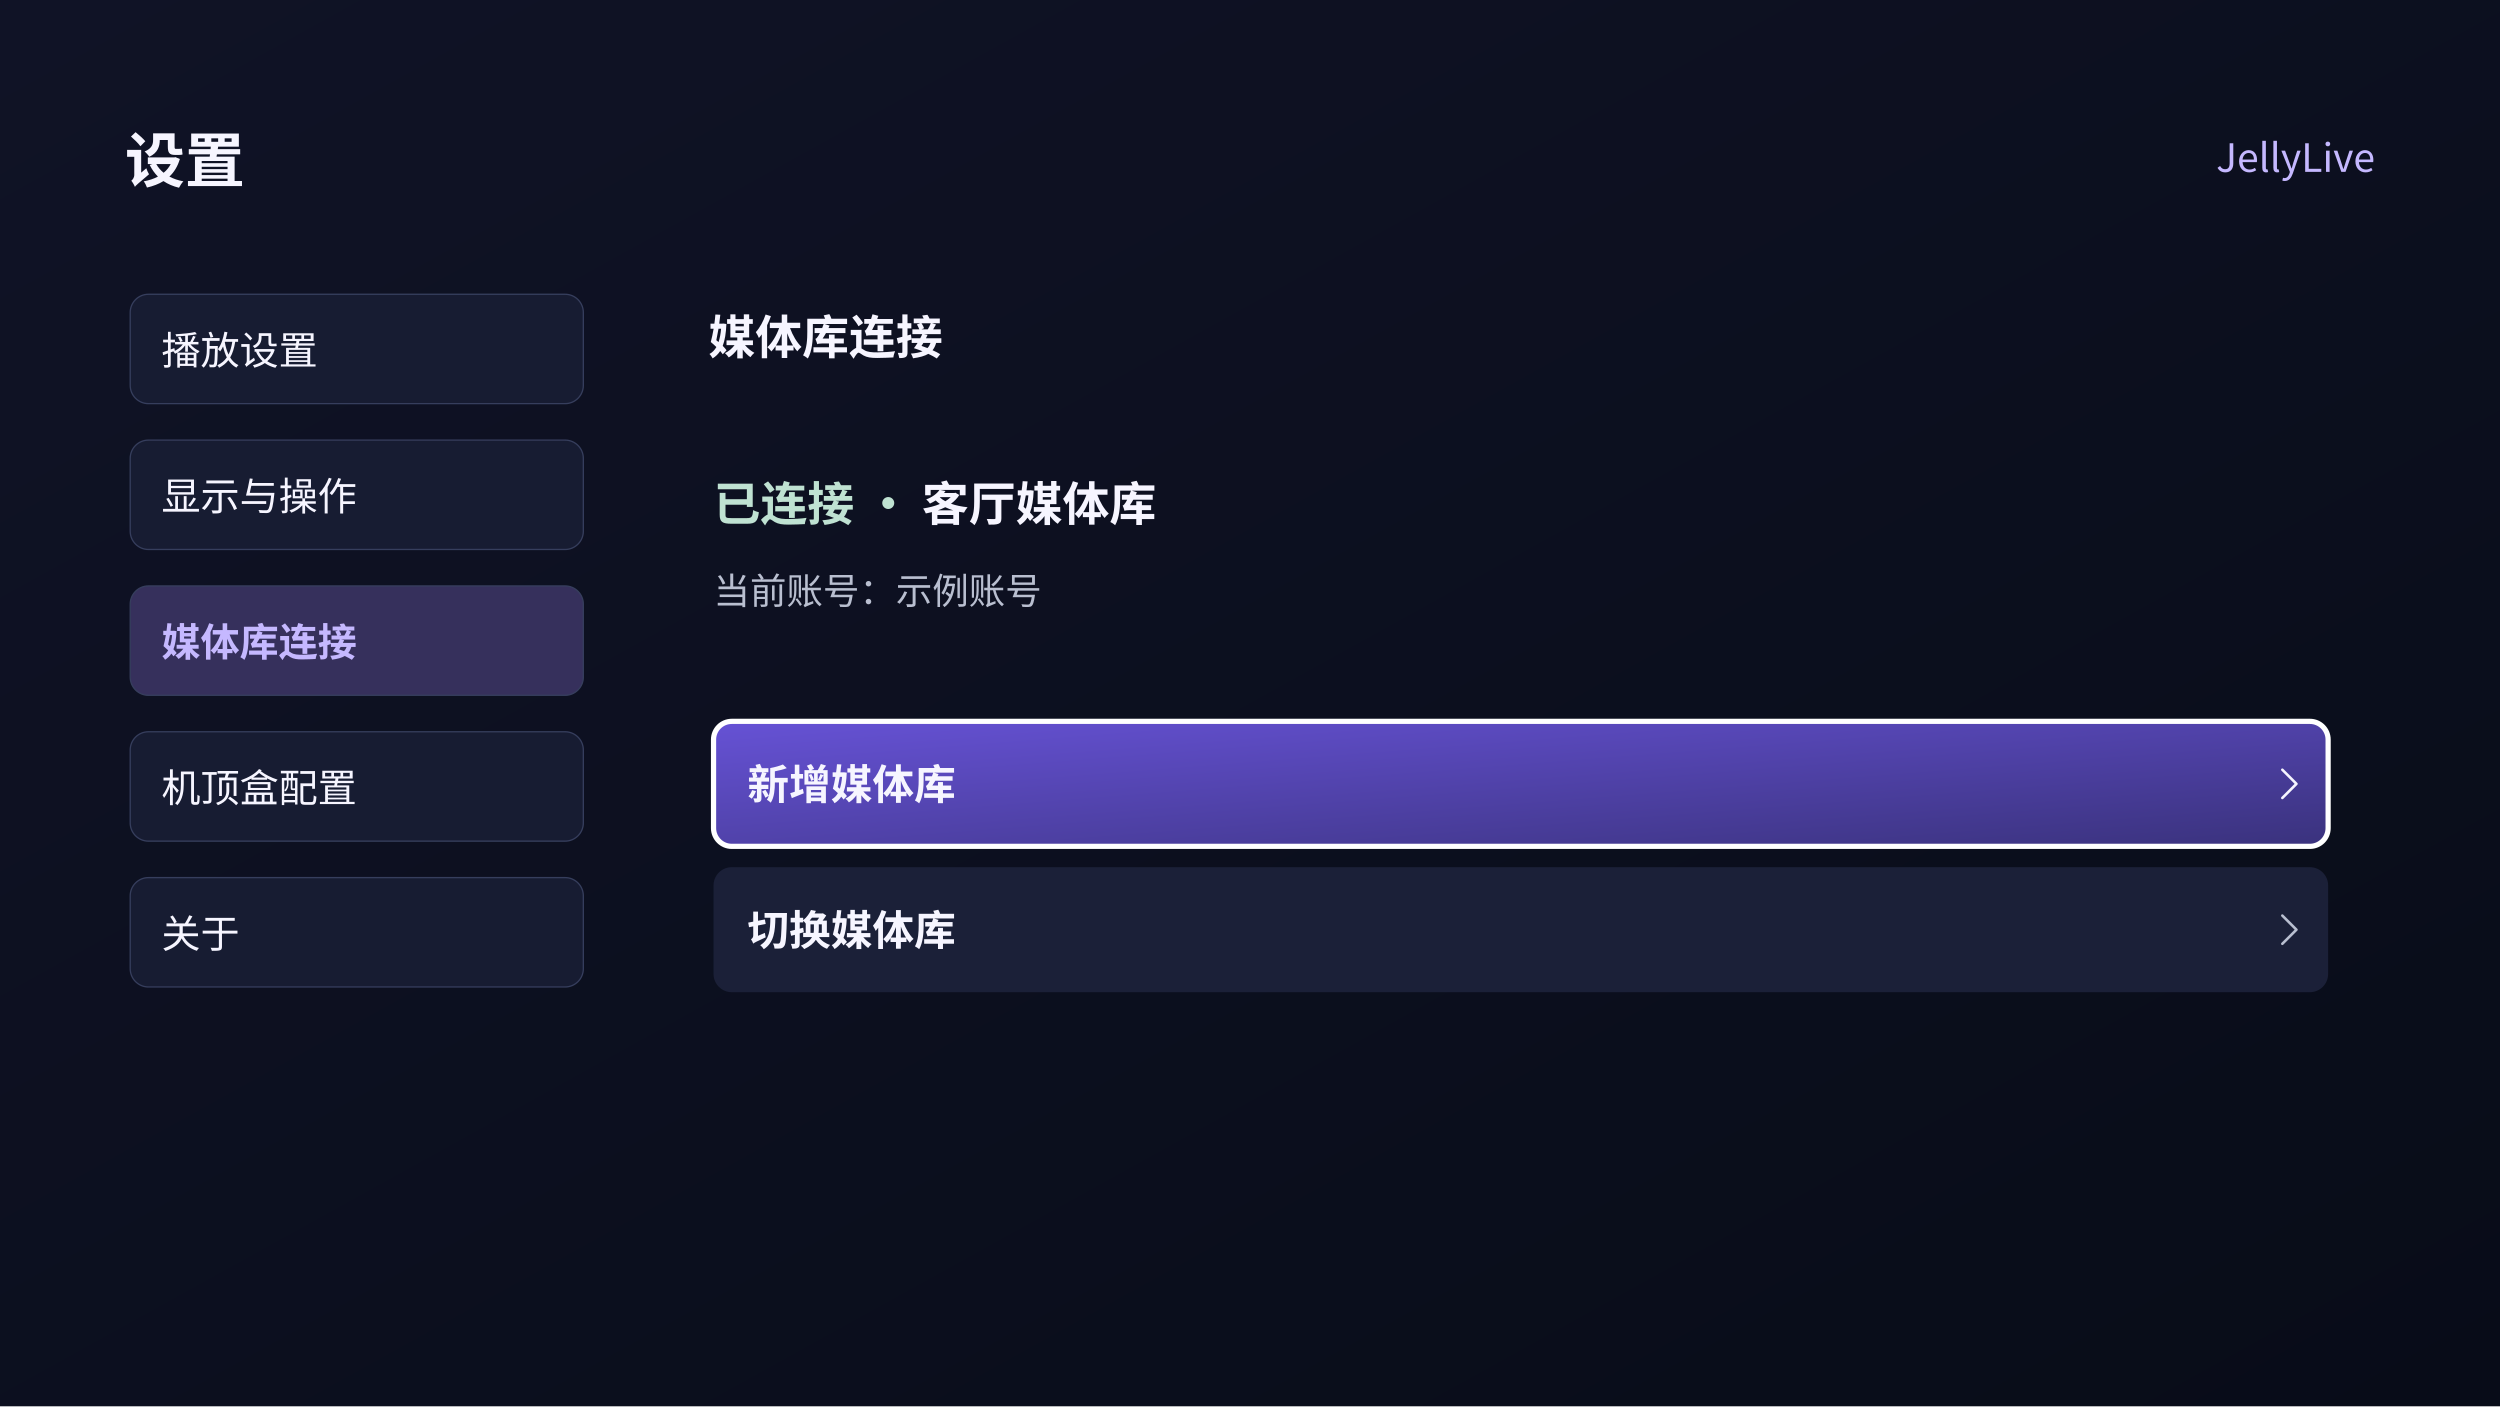
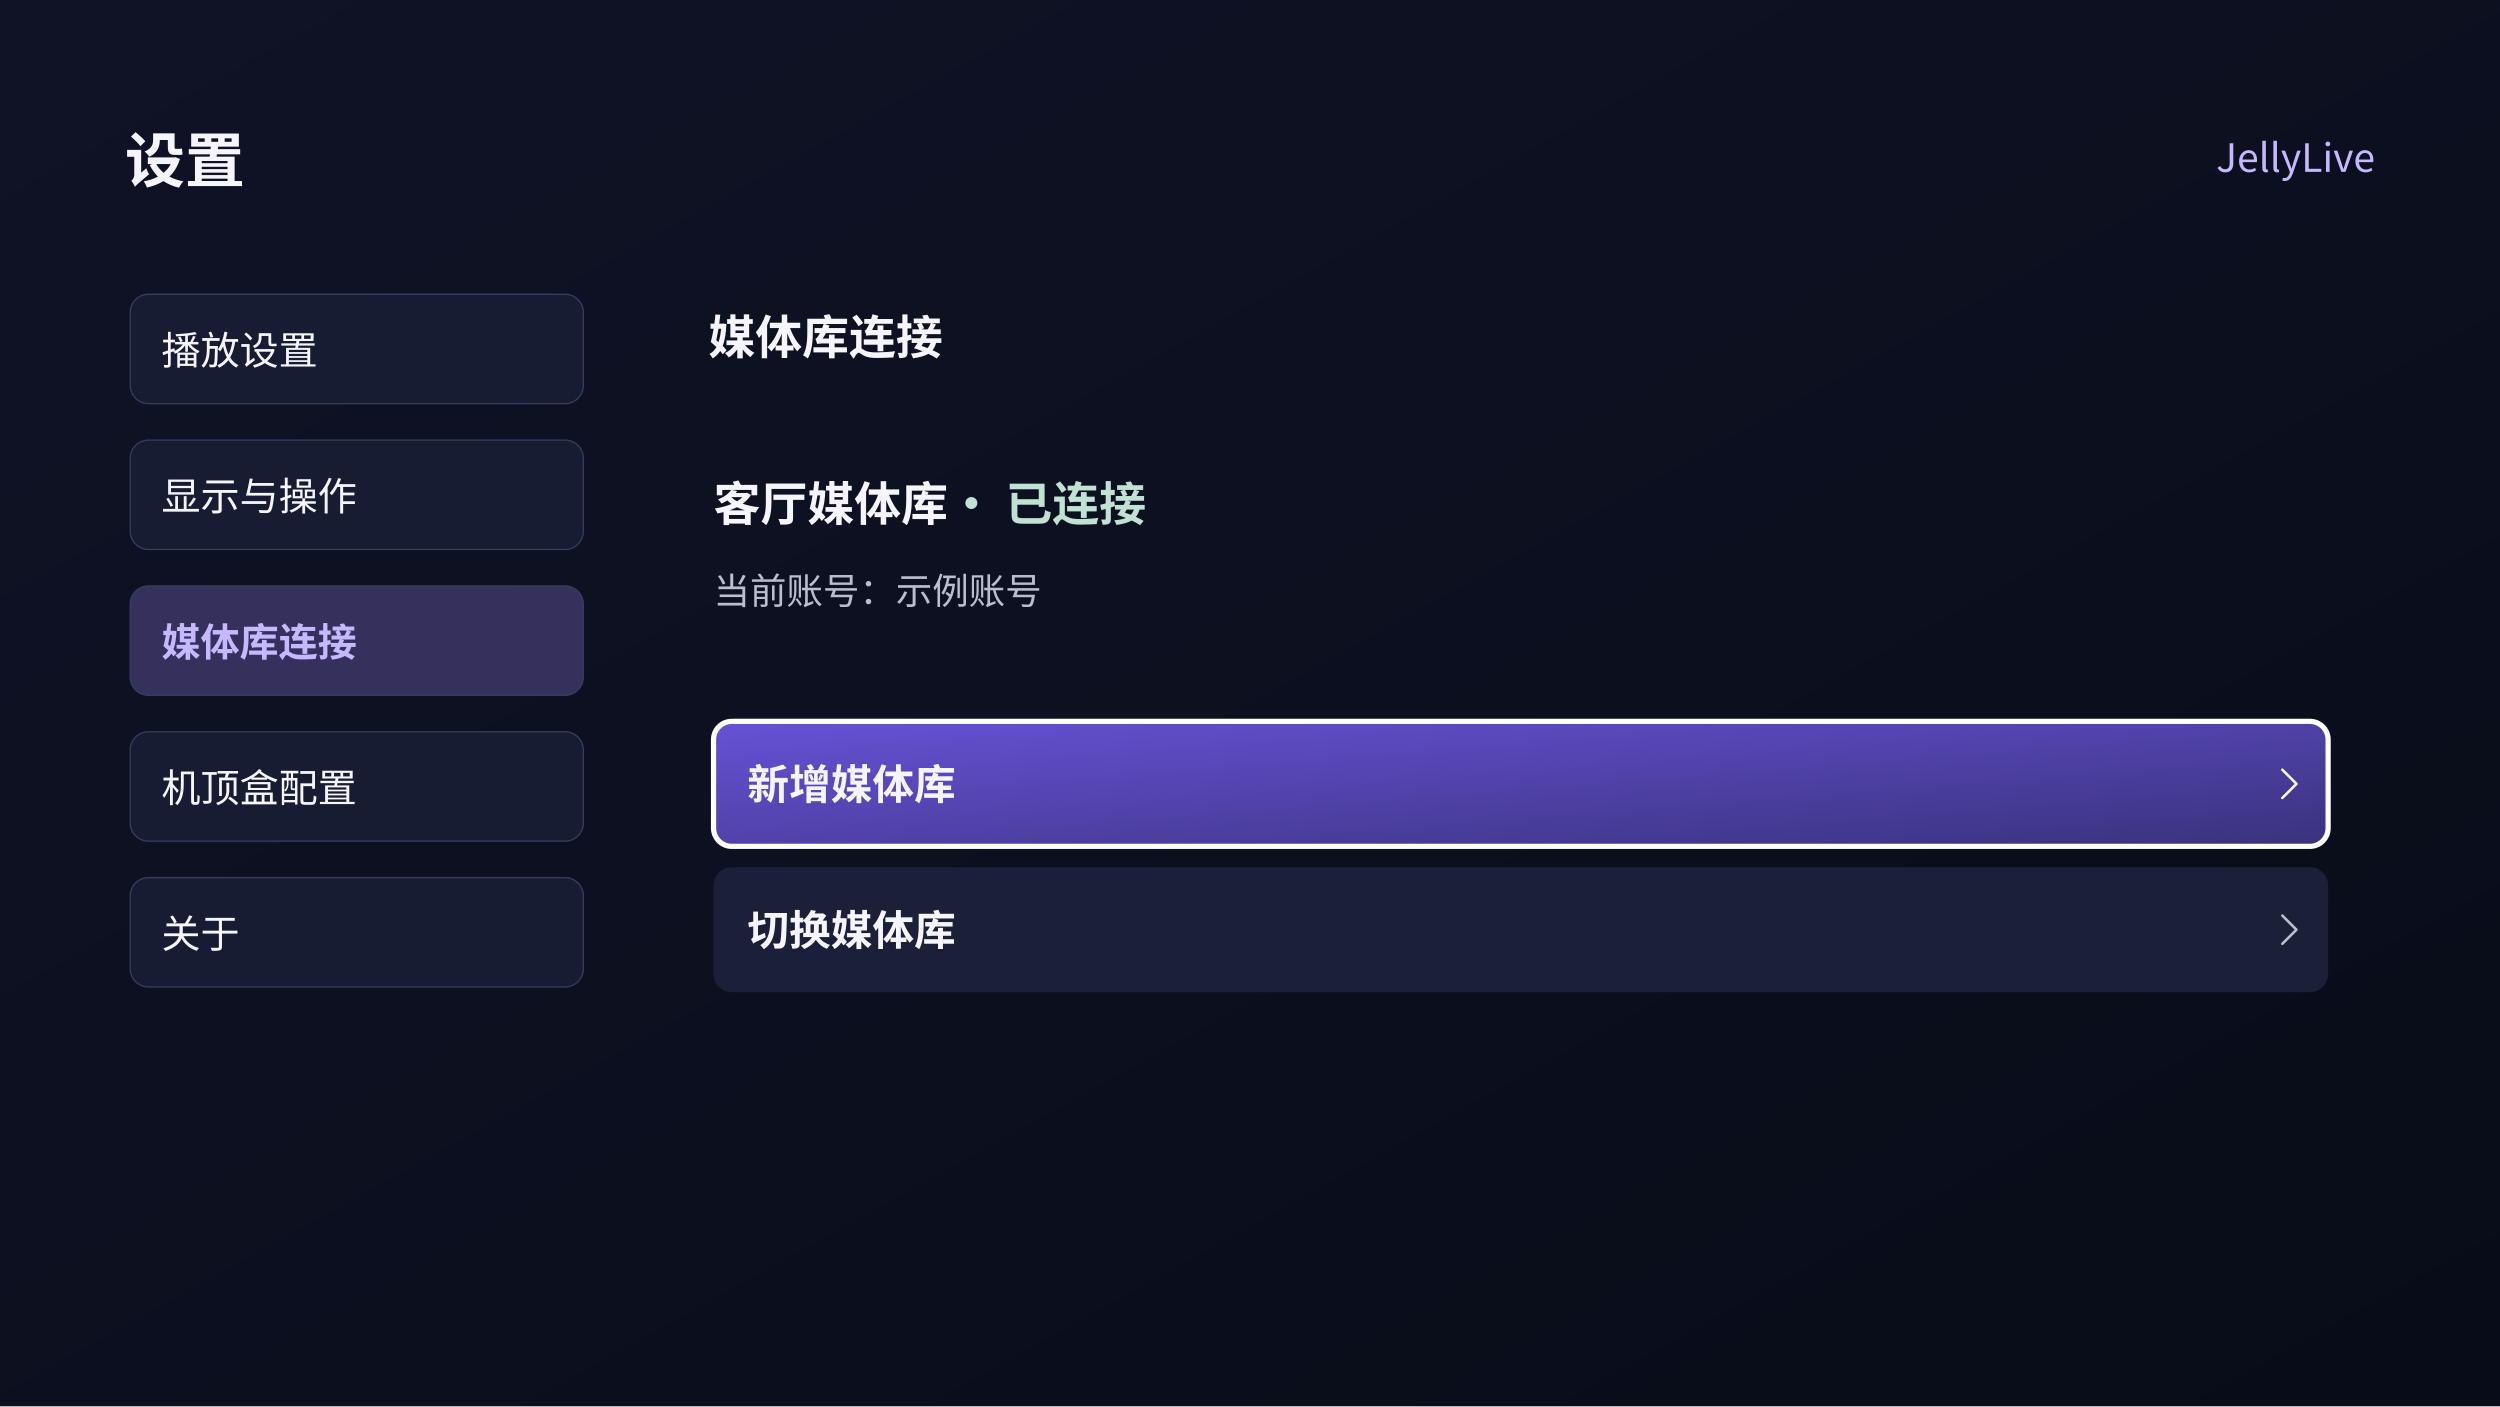
<svg xmlns="http://www.w3.org/2000/svg" width="1920" height="1080" viewBox="0 0 1920 1080" role="img" aria-labelledby="title desc">
  <defs>
    <linearGradient id="bg" x2="1" y2="1">
      <stop stop-color="#101326" />
      <stop offset="1" stop-color="#080c18" />
    </linearGradient>
    <linearGradient id="purple" x2="1" y2="1">
      <stop stop-color="#6652d5" />
      <stop offset="1" stop-color="#3a327d" />
    </linearGradient>
  </defs>
  <g font-family="Noto Sans CJK SC, Microsoft YaHei, sans-serif">
    <rect width="1920" height="1080" fill="url(#bg)" />
    <text x="96" y="140" fill="#f6f5ff" font-size="46" font-weight="650">设置</text>
    <text x="1824" y="132" fill="#c5b8ff" font-size="30" font-weight="500" text-anchor="end">JellyLive</text>
    <rect x="100" y="226" width="348" height="84" rx="14" fill="#171c32" stroke="#363e5d" stroke-width="1" />
    <text x="124" y="280" fill="#f6f5ff" font-size="30" font-weight="500">播放设置</text>
    <rect x="100" y="338" width="348" height="84" rx="14" fill="#171c32" stroke="#363e5d" stroke-width="1" />
    <text x="124" y="392" fill="#f6f5ff" font-size="30" font-weight="500">显示与操作</text>
    <rect x="100" y="450" width="348" height="84" rx="14" fill="#36305c" stroke="#363e5d" stroke-width="1" />
    <text x="124" y="504" fill="#c5b8ff" font-size="30" font-weight="650">媒体库连接</text>
    <rect x="100" y="562" width="348" height="84" rx="14" fill="#171c32" stroke="#363e5d" stroke-width="1" />
    <text x="124" y="616" fill="#f6f5ff" font-size="30" font-weight="500">机顶盒配置</text>
    <rect x="100" y="674" width="348" height="84" rx="14" fill="#171c32" stroke="#363e5d" stroke-width="1" />
    <text x="124" y="728" fill="#f6f5ff" font-size="30" font-weight="500">关于</text>
    <text x="544" y="272" fill="#f6f5ff" font-size="36" font-weight="650">媒体库连接</text>
-     <text x="548" y="400" fill="#bfe2d2" font-size="36" font-weight="600">已连接 · </text>
-     <text x="708" y="400" fill="#f6f5ff" font-size="36" font-weight="650">客厅媒体库</text>
+     <text x="548" y="400" fill="#f6f5ff" font-size="36" font-weight="650">客厅媒体库</text>
+     <text x="728" y="400" fill="#bfe2d2" font-size="36" font-weight="600"> · 已连接</text>
    <text x="548" y="464" fill="#b9bfd0" font-size="28" font-weight="400">当前账号：示例账号</text>
    <g data-role="settings-row" data-title="新增媒体库" data-kind="choice" data-disabled="false">
      <rect x="548" y="554" width="1240" height="96" rx="14" fill="url(#purple)" stroke="#fff" stroke-width="4" />
      <text x="574" y="614.0" fill="#f6f5ff" font-size="32" font-weight="600">新增媒体库</text>
      <text x="1722" y="614.0" fill="#f6f5ff" font-size="28" font-weight="400" text-anchor="end" />
      <g transform="translate(1742 587.0) scale(0.8333333)">
        <path d="M13 5 L26 18 L13 31" fill="none" stroke="#f6f5ff" stroke-width="2.4" stroke-linecap="round" stroke-linejoin="round" />
      </g>
    </g>
    <g data-role="settings-row" data-title="切换媒体库" data-kind="choice" data-disabled="false">
      <rect x="548" y="666" width="1240" height="96" rx="14" fill="#1b2038" stroke="none" stroke-width="0" />
      <text x="574" y="726.0" fill="#f6f5ff" font-size="32" font-weight="600">切换媒体库</text>
      <text x="1722" y="726.0" fill="#c5b8ff" font-size="28" font-weight="400" text-anchor="end" />
      <g transform="translate(1742 699.0) scale(0.8333333)">
        <path d="M13 5 L26 18 L13 31" fill="none" stroke="#b9bfd0" stroke-width="2.4" stroke-linecap="round" stroke-linejoin="round" />
      </g>
    </g>
  </g>
</svg>
